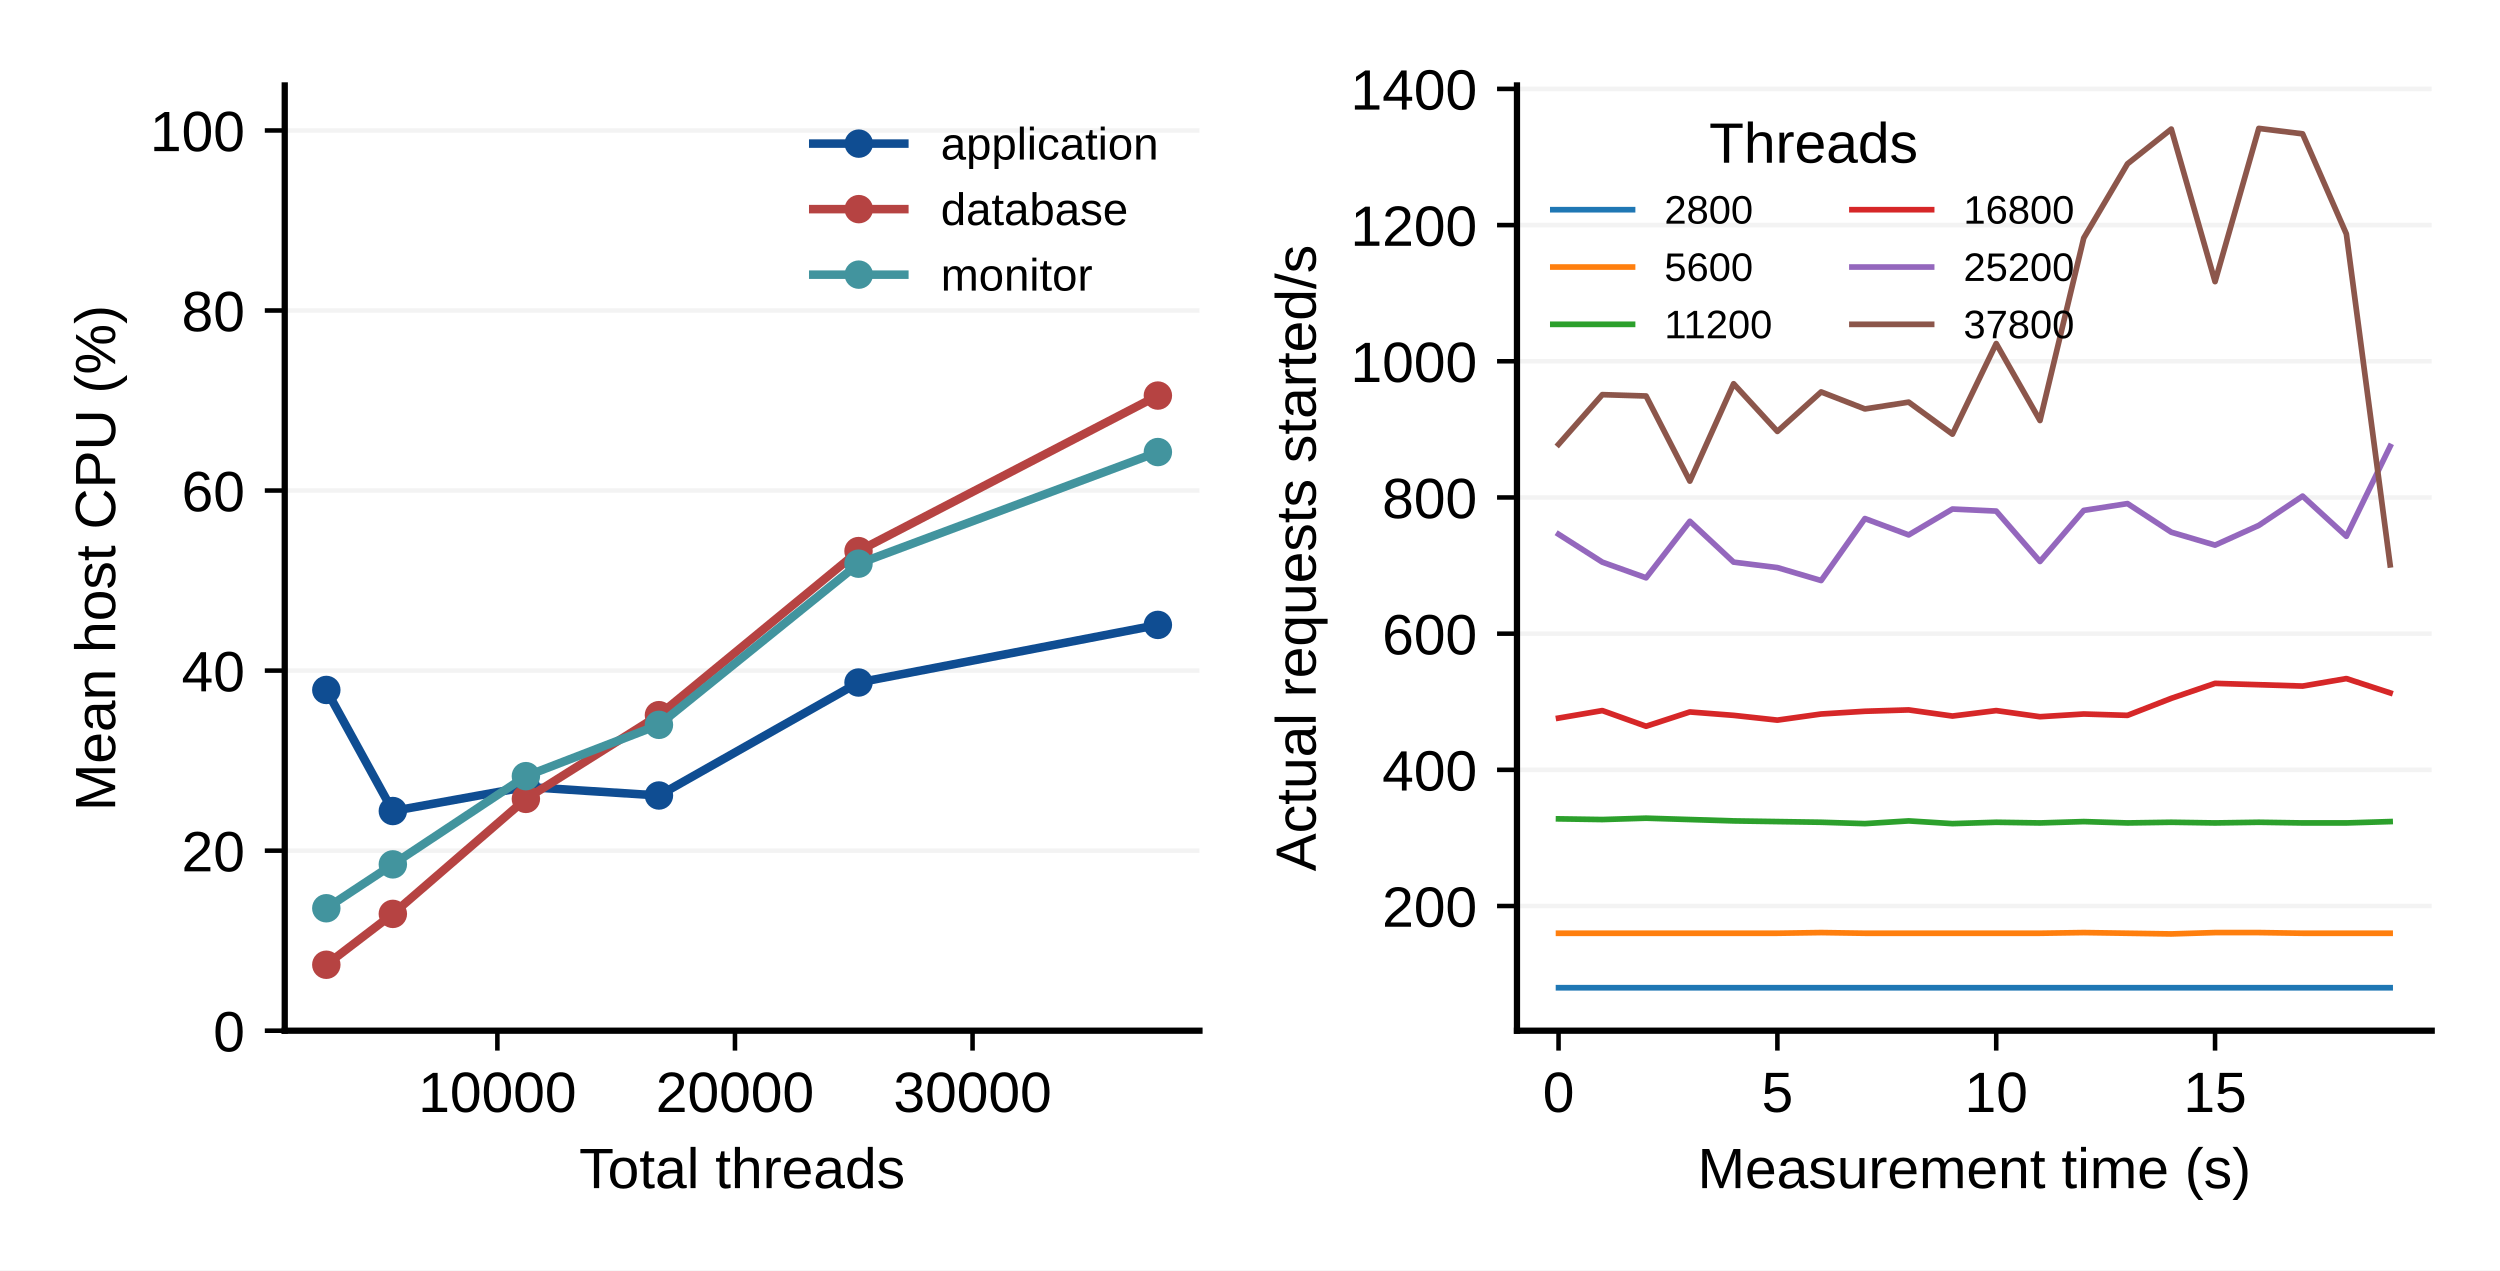
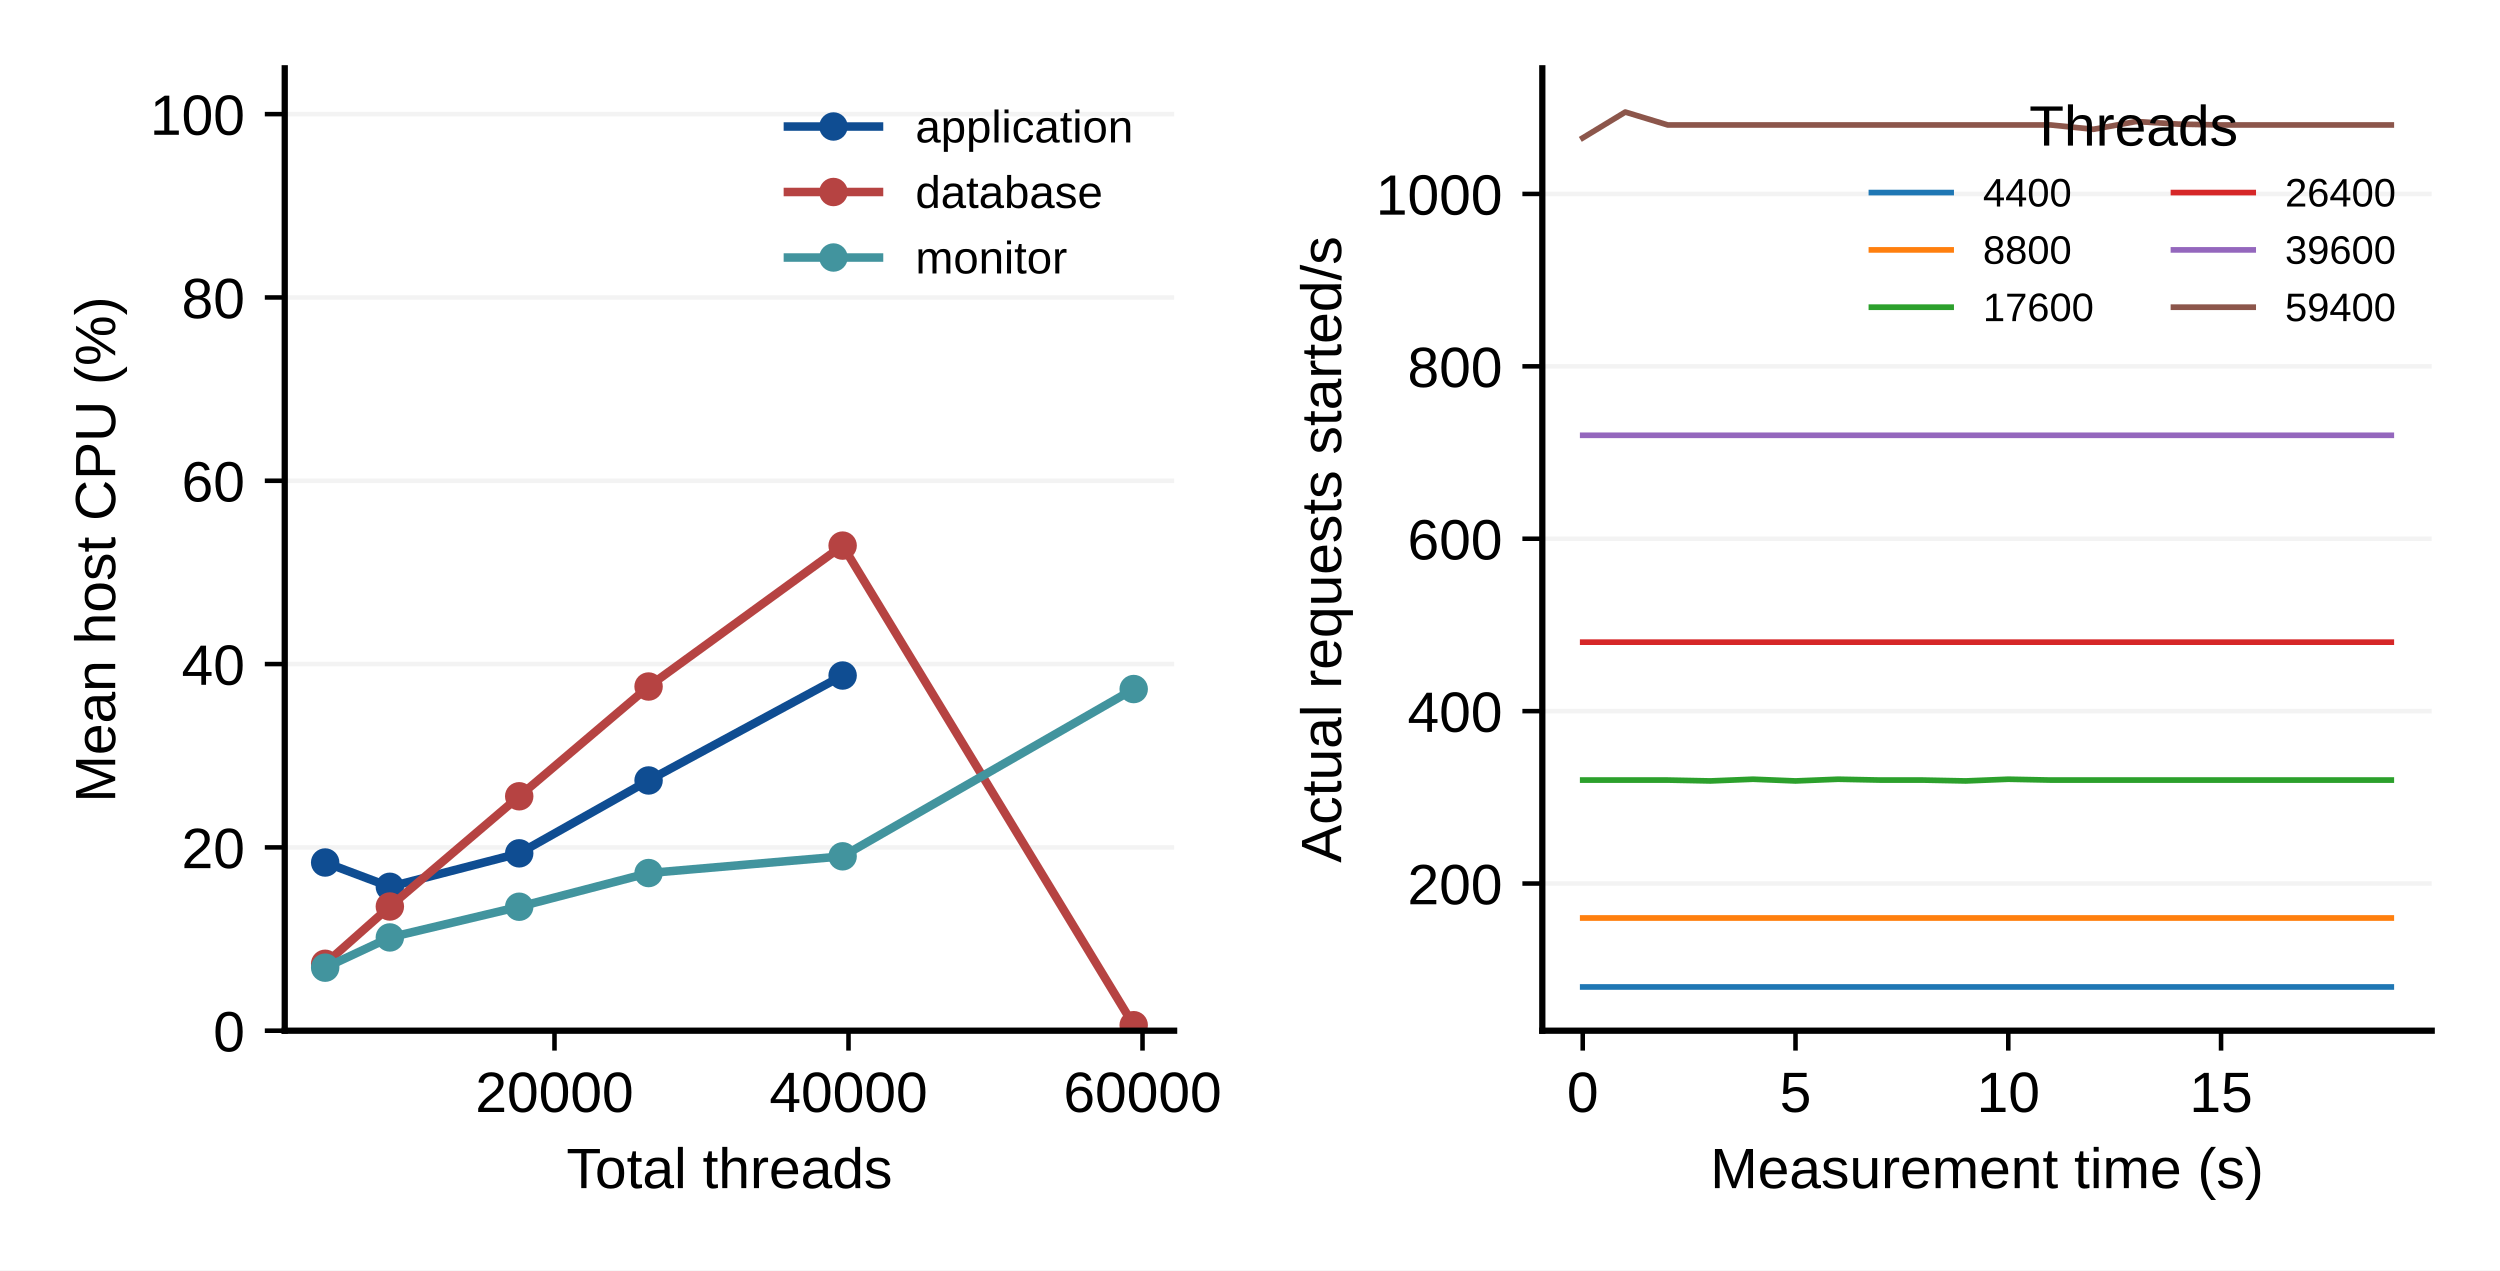
<svg xmlns="http://www.w3.org/2000/svg" xmlns:xlink="http://www.w3.org/1999/xlink" width="439.2pt" height="223.2pt" viewBox="0 0 439.2 223.2" version="1.1">
  <defs>
    <style type="text/css">*{stroke-linejoin: round; stroke-linecap: butt}</style>
  </defs>
  <g id="figure_1">
    <g id="patch_1">
      <path d="M 0 223.2  L 439.2 223.2  L 439.2 0  L 0 0  z " style="fill: #ffffff" />
    </g>
    <g id="axes_1">
      <g id="patch_2">
-         <path d="M 50.023 181.073  L 210.72 181.073  L 210.72 15.009  L 50.023 15.009  z " style="fill: #ffffff" />
+         <path d="M 50.023 181.073  L 206.269 181.073  L 206.269 12  L 50.023 12  z " style="fill: #ffffff" />
      </g>
      <g id="matplotlib.axis_1">
        <g id="xtick_1">
          <g id="line2d_1">
            <defs>
-               <path id="m65440c1c9b" d="M 0 0  L 0 3.5  " style="stroke: #000000; stroke-width: 0.8" />
+               <path id="m91e2a3024f" d="M 0 0  L 0 3.5  " style="stroke: #000000; stroke-width: 0.8" />
            </defs>
            <g>
-               <use xlink:href="#m65440c1c9b" x="87.379" y="181.073" style="stroke: #000000; stroke-width: 0.8" />
+               <use xlink:href="#m91e2a3024f" x="97.413" y="181.073" style="stroke: #000000; stroke-width: 0.8" />
            </g>
          </g>
          <g id="text_1">
-             <text style="font-size: 10px; font-family: 'Arial', 'Helvetica', 'DejaVu Sans'; text-anchor: middle" x="87.379" y="195.353" transform="rotate(-0 87.37945 195.353)">10000</text>
+             <text style="font-size: 10px; font-family: 'Arial', 'Helvetica', 'DejaVu Sans'; text-anchor: middle" x="97.413" y="195.353" transform="rotate(-0 97.413 195.353)">20000</text>
          </g>
        </g>
        <g id="xtick_2">
          <g id="line2d_2">
            <g>
-               <use xlink:href="#m65440c1c9b" x="129.119" y="181.073" style="stroke: #000000; stroke-width: 0.8" />
+               <use xlink:href="#m91e2a3024f" x="149.065" y="181.073" style="stroke: #000000; stroke-width: 0.8" />
            </g>
          </g>
          <g id="text_2">
-             <text style="font-size: 10px; font-family: 'Arial', 'Helvetica', 'DejaVu Sans'; text-anchor: middle" x="129.119" y="195.353" transform="rotate(-0 129.1191 195.353)">20000</text>
+             <text style="font-size: 10px; font-family: 'Arial', 'Helvetica', 'DejaVu Sans'; text-anchor: middle" x="149.065" y="195.353" transform="rotate(-0 149.0648 195.353)">40000</text>
          </g>
        </g>
        <g id="xtick_3">
          <g id="line2d_3">
            <g>
-               <use xlink:href="#m65440c1c9b" x="170.859" y="181.073" style="stroke: #000000; stroke-width: 0.8" />
+               <use xlink:href="#m91e2a3024f" x="200.717" y="181.073" style="stroke: #000000; stroke-width: 0.8" />
            </g>
          </g>
          <g id="text_3">
-             <text style="font-size: 10px; font-family: 'Arial', 'Helvetica', 'DejaVu Sans'; text-anchor: middle" x="170.859" y="195.353" transform="rotate(-0 170.8587 195.353)">30000</text>
+             <text style="font-size: 10px; font-family: 'Arial', 'Helvetica', 'DejaVu Sans'; text-anchor: middle" x="200.717" y="195.353" transform="rotate(-0 200.7166 195.353)">60000</text>
          </g>
        </g>
        <g id="text_4">
-           <text style="font-size: 10px; font-family: 'Arial', 'Helvetica', 'DejaVu Sans'; text-anchor: middle" x="130.371" y="208.738" transform="rotate(-0 130.3713 208.7378)">Total threads</text>
+           <text style="font-size: 10px; font-family: 'Arial', 'Helvetica', 'DejaVu Sans'; text-anchor: middle" x="128.146" y="208.738" transform="rotate(-0 128.1458 208.7378)">Total threads</text>
        </g>
      </g>
      <g id="matplotlib.axis_2">
        <g id="ytick_1">
          <g id="line2d_4">
-             <path d="M 50.023 181.073  L 210.72 181.073  " clip-path="url(#p4b8e24190c)" style="fill: none; stroke: #b0b0b0; stroke-opacity: 0.15; stroke-width: 0.8; stroke-linecap: square" />
+             <path d="M 50.023 181.073  L 206.269 181.073  " clip-path="url(#pa895c8bb7d)" style="fill: none; stroke: #b0b0b0; stroke-opacity: 0.15; stroke-width: 0.8; stroke-linecap: square" />
          </g>
          <g id="line2d_5">
            <defs>
-               <path id="m32067b593a" d="M 0 0  L -3.5 0  " style="stroke: #000000; stroke-width: 0.8" />
+               <path id="mb1d6c7cfd1" d="M 0 0  L -3.5 0  " style="stroke: #000000; stroke-width: 0.8" />
            </defs>
            <g>
-               <use xlink:href="#m32067b593a" x="50.023" y="181.073" style="stroke: #000000; stroke-width: 0.8" />
+               <use xlink:href="#mb1d6c7cfd1" x="50.023" y="181.073" style="stroke: #000000; stroke-width: 0.8" />
            </g>
          </g>
          <g id="text_5">
            <text style="font-size: 10px; font-family: 'Arial', 'Helvetica', 'DejaVu Sans'; text-anchor: end" x="43.023" y="184.713" transform="rotate(-0 43.0225 184.7129)">0</text>
          </g>
        </g>
        <g id="ytick_2">
          <g id="line2d_6">
-             <path d="M 50.023 149.441  L 210.72 149.441  " clip-path="url(#p4b8e24190c)" style="fill: none; stroke: #b0b0b0; stroke-opacity: 0.15; stroke-width: 0.8; stroke-linecap: square" />
+             <path d="M 50.023 148.868  L 206.269 148.868  " clip-path="url(#pa895c8bb7d)" style="fill: none; stroke: #b0b0b0; stroke-opacity: 0.15; stroke-width: 0.8; stroke-linecap: square" />
          </g>
          <g id="line2d_7">
            <g>
-               <use xlink:href="#m32067b593a" x="50.023" y="149.441" style="stroke: #000000; stroke-width: 0.8" />
+               <use xlink:href="#mb1d6c7cfd1" x="50.023" y="148.868" style="stroke: #000000; stroke-width: 0.8" />
            </g>
          </g>
          <g id="text_6">
-             <text style="font-size: 10px; font-family: 'Arial', 'Helvetica', 'DejaVu Sans'; text-anchor: end" x="43.023" y="153.082" transform="rotate(-0 43.0225 153.0816)">20</text>
+             <text style="font-size: 10px; font-family: 'Arial', 'Helvetica', 'DejaVu Sans'; text-anchor: end" x="43.023" y="152.509" transform="rotate(-0 43.0225 152.5085)">20</text>
          </g>
        </g>
        <g id="ytick_3">
          <g id="line2d_8">
-             <path d="M 50.023 117.81  L 210.72 117.81  " clip-path="url(#p4b8e24190c)" style="fill: none; stroke: #b0b0b0; stroke-opacity: 0.15; stroke-width: 0.8; stroke-linecap: square" />
+             <path d="M 50.023 116.664  L 206.269 116.664  " clip-path="url(#pa895c8bb7d)" style="fill: none; stroke: #b0b0b0; stroke-opacity: 0.15; stroke-width: 0.8; stroke-linecap: square" />
          </g>
          <g id="line2d_9">
            <g>
-               <use xlink:href="#m32067b593a" x="50.023" y="117.81" style="stroke: #000000; stroke-width: 0.8" />
+               <use xlink:href="#mb1d6c7cfd1" x="50.023" y="116.664" style="stroke: #000000; stroke-width: 0.8" />
            </g>
          </g>
          <g id="text_7">
-             <text style="font-size: 10px; font-family: 'Arial', 'Helvetica', 'DejaVu Sans'; text-anchor: end" x="43.023" y="121.45" transform="rotate(-0 43.0225 121.4504)">40</text>
+             <text style="font-size: 10px; font-family: 'Arial', 'Helvetica', 'DejaVu Sans'; text-anchor: end" x="43.023" y="120.304" transform="rotate(-0 43.0225 120.3042)">40</text>
          </g>
        </g>
        <g id="ytick_4">
          <g id="line2d_10">
-             <path d="M 50.023 86.179  L 210.72 86.179  " clip-path="url(#p4b8e24190c)" style="fill: none; stroke: #b0b0b0; stroke-opacity: 0.15; stroke-width: 0.8; stroke-linecap: square" />
+             <path d="M 50.023 84.46  L 206.269 84.46  " clip-path="url(#pa895c8bb7d)" style="fill: none; stroke: #b0b0b0; stroke-opacity: 0.15; stroke-width: 0.8; stroke-linecap: square" />
          </g>
          <g id="line2d_11">
            <g>
-               <use xlink:href="#m32067b593a" x="50.023" y="86.179" style="stroke: #000000; stroke-width: 0.8" />
+               <use xlink:href="#mb1d6c7cfd1" x="50.023" y="84.46" style="stroke: #000000; stroke-width: 0.8" />
            </g>
          </g>
          <g id="text_8">
-             <text style="font-size: 10px; font-family: 'Arial', 'Helvetica', 'DejaVu Sans'; text-anchor: end" x="43.023" y="89.819" transform="rotate(-0 43.0225 89.81916)">60</text>
+             <text style="font-size: 10px; font-family: 'Arial', 'Helvetica', 'DejaVu Sans'; text-anchor: end" x="43.023" y="88.1" transform="rotate(-0 43.0225 88.09988)">60</text>
          </g>
        </g>
        <g id="ytick_5">
          <g id="line2d_12">
-             <path d="M 50.023 54.548  L 210.72 54.548  " clip-path="url(#p4b8e24190c)" style="fill: none; stroke: #b0b0b0; stroke-opacity: 0.15; stroke-width: 0.8; stroke-linecap: square" />
+             <path d="M 50.023 52.255  L 206.269 52.255  " clip-path="url(#pa895c8bb7d)" style="fill: none; stroke: #b0b0b0; stroke-opacity: 0.15; stroke-width: 0.8; stroke-linecap: square" />
          </g>
          <g id="line2d_13">
            <g>
-               <use xlink:href="#m32067b593a" x="50.023" y="54.548" style="stroke: #000000; stroke-width: 0.8" />
+               <use xlink:href="#mb1d6c7cfd1" x="50.023" y="52.255" style="stroke: #000000; stroke-width: 0.8" />
            </g>
          </g>
          <g id="text_9">
-             <text style="font-size: 10px; font-family: 'Arial', 'Helvetica', 'DejaVu Sans'; text-anchor: end" x="43.023" y="58.188" transform="rotate(-0 43.0225 58.18792)">80</text>
+             <text style="font-size: 10px; font-family: 'Arial', 'Helvetica', 'DejaVu Sans'; text-anchor: end" x="43.023" y="55.896" transform="rotate(-0 43.0225 55.89555)">80</text>
          </g>
        </g>
        <g id="ytick_6">
          <g id="line2d_14">
-             <path d="M 50.023 22.917  L 210.72 22.917  " clip-path="url(#p4b8e24190c)" style="fill: none; stroke: #b0b0b0; stroke-opacity: 0.15; stroke-width: 0.8; stroke-linecap: square" />
+             <path d="M 50.023 20.051  L 206.269 20.051  " clip-path="url(#pa895c8bb7d)" style="fill: none; stroke: #b0b0b0; stroke-opacity: 0.15; stroke-width: 0.8; stroke-linecap: square" />
          </g>
          <g id="line2d_15">
            <g>
-               <use xlink:href="#m32067b593a" x="50.023" y="22.917" style="stroke: #000000; stroke-width: 0.8" />
+               <use xlink:href="#mb1d6c7cfd1" x="50.023" y="20.051" style="stroke: #000000; stroke-width: 0.8" />
            </g>
          </g>
          <g id="text_10">
-             <text style="font-size: 10px; font-family: 'Arial', 'Helvetica', 'DejaVu Sans'; text-anchor: end" x="43.023" y="26.557" transform="rotate(-0 43.0225 26.55669)">100</text>
+             <text style="font-size: 10px; font-family: 'Arial', 'Helvetica', 'DejaVu Sans'; text-anchor: end" x="43.023" y="23.691" transform="rotate(-0 43.0225 23.69122)">100</text>
          </g>
        </g>
        <g id="text_11">
-           <text style="font-size: 10px; font-family: 'Arial', 'Helvetica', 'DejaVu Sans'; text-anchor: middle" x="20.235" y="98.041" transform="rotate(-90 20.235 98.04074)">Mean host CPU (%)</text>
+           <text style="font-size: 10px; font-family: 'Arial', 'Helvetica', 'DejaVu Sans'; text-anchor: middle" x="20.235" y="96.536" transform="rotate(-90 20.235 96.53637)">Mean host CPU (%)</text>
        </g>
      </g>
      <g id="line2d_16">
-         <path d="M 57.327 121.211  L 69.014 142.483  L 92.388 138.252  L 115.762 139.754  L 150.824 119.906  L 203.416 109.784  " clip-path="url(#p4b8e24190c)" style="fill: none; stroke: #0f4d92; stroke-width: 1.5; stroke-linecap: square" />
+         <path d="M 57.125 151.525  L 68.488 155.792  L 91.215 149.915  L 113.942 137.114  L 148.032 118.677  " clip-path="url(#pa895c8bb7d)" style="fill: none; stroke: #0f4d92; stroke-width: 1.5; stroke-linecap: square" />
        <defs>
-           <path id="meff1fb46a1" d="M 0 2  C 0.53 2 1.039 1.789 1.414 1.414  C 1.789 1.039 2 0.53 2 0  C 2 -0.53 1.789 -1.039 1.414 -1.414  C 1.039 -1.789 0.53 -2 0 -2  C -0.53 -2 -1.039 -1.789 -1.414 -1.414  C -1.789 -1.039 -2 -0.53 -2 0  C -2 0.53 -1.789 1.039 -1.414 1.414  C -1.039 1.789 -0.53 2 0 2  z " style="stroke: #0f4d92" />
+           <path id="m318eec1c34" d="M 0 2  C 0.53 2 1.039 1.789 1.414 1.414  C 1.789 1.039 2 0.53 2 0  C 2 -0.53 1.789 -1.039 1.414 -1.414  C 1.039 -1.789 0.53 -2 0 -2  C -0.53 -2 -1.039 -1.789 -1.414 -1.414  C -1.789 -1.039 -2 -0.53 -2 0  C -2 0.53 -1.789 1.039 -1.414 1.414  C -1.039 1.789 -0.53 2 0 2  z " style="stroke: #0f4d92" />
        </defs>
-         <g clip-path="url(#p4b8e24190c)">
-           <use xlink:href="#meff1fb46a1" x="57.327" y="121.211" style="fill: #0f4d92; stroke: #0f4d92" />
-           <use xlink:href="#meff1fb46a1" x="69.014" y="142.483" style="fill: #0f4d92; stroke: #0f4d92" />
-           <use xlink:href="#meff1fb46a1" x="92.388" y="138.252" style="fill: #0f4d92; stroke: #0f4d92" />
-           <use xlink:href="#meff1fb46a1" x="115.762" y="139.754" style="fill: #0f4d92; stroke: #0f4d92" />
-           <use xlink:href="#meff1fb46a1" x="150.824" y="119.906" style="fill: #0f4d92; stroke: #0f4d92" />
-           <use xlink:href="#meff1fb46a1" x="203.416" y="109.784" style="fill: #0f4d92; stroke: #0f4d92" />
+         <g clip-path="url(#pa895c8bb7d)">
+           <use xlink:href="#m318eec1c34" x="57.125" y="151.525" style="fill: #0f4d92; stroke: #0f4d92" />
+           <use xlink:href="#m318eec1c34" x="68.488" y="155.792" style="fill: #0f4d92; stroke: #0f4d92" />
+           <use xlink:href="#m318eec1c34" x="91.215" y="149.915" style="fill: #0f4d92; stroke: #0f4d92" />
+           <use xlink:href="#m318eec1c34" x="113.942" y="137.114" style="fill: #0f4d92; stroke: #0f4d92" />
+           <use xlink:href="#m318eec1c34" x="148.032" y="118.677" style="fill: #0f4d92; stroke: #0f4d92" />
        </g>
      </g>
      <g id="line2d_17">
-         <path d="M 57.327 169.488  L 69.014 160.552  L 92.388 140.348  L 115.762 125.639  L 150.824 96.815  L 203.416 69.494  " clip-path="url(#p4b8e24190c)" style="fill: none; stroke: #b64342; stroke-width: 1.5; stroke-linecap: square" />
+         <path d="M 57.125 169.318  L 68.488 159.254  L 91.215 139.891  L 113.942 120.609  L 148.032 95.852  L 199.167 180.107  " clip-path="url(#pa895c8bb7d)" style="fill: none; stroke: #b64342; stroke-width: 1.5; stroke-linecap: square" />
        <defs>
-           <path id="m945341e13e" d="M 0 2  C 0.53 2 1.039 1.789 1.414 1.414  C 1.789 1.039 2 0.53 2 0  C 2 -0.53 1.789 -1.039 1.414 -1.414  C 1.039 -1.789 0.53 -2 0 -2  C -0.53 -2 -1.039 -1.789 -1.414 -1.414  C -1.789 -1.039 -2 -0.53 -2 0  C -2 0.53 -1.789 1.039 -1.414 1.414  C -1.039 1.789 -0.53 2 0 2  z " style="stroke: #b64342" />
+           <path id="m2c8a5eab7d" d="M 0 2  C 0.53 2 1.039 1.789 1.414 1.414  C 1.789 1.039 2 0.53 2 0  C 2 -0.53 1.789 -1.039 1.414 -1.414  C 1.039 -1.789 0.53 -2 0 -2  C -0.53 -2 -1.039 -1.789 -1.414 -1.414  C -1.789 -1.039 -2 -0.53 -2 0  C -2 0.53 -1.789 1.039 -1.414 1.414  C -1.039 1.789 -0.53 2 0 2  z " style="stroke: #b64342" />
        </defs>
-         <g clip-path="url(#p4b8e24190c)">
-           <use xlink:href="#m945341e13e" x="57.327" y="169.488" style="fill: #b64342; stroke: #b64342" />
-           <use xlink:href="#m945341e13e" x="69.014" y="160.552" style="fill: #b64342; stroke: #b64342" />
-           <use xlink:href="#m945341e13e" x="92.388" y="140.348" style="fill: #b64342; stroke: #b64342" />
-           <use xlink:href="#m945341e13e" x="115.762" y="125.639" style="fill: #b64342; stroke: #b64342" />
-           <use xlink:href="#m945341e13e" x="150.824" y="96.815" style="fill: #b64342; stroke: #b64342" />
-           <use xlink:href="#m945341e13e" x="203.416" y="69.494" style="fill: #b64342; stroke: #b64342" />
+         <g clip-path="url(#pa895c8bb7d)">
+           <use xlink:href="#m2c8a5eab7d" x="57.125" y="169.318" style="fill: #b64342; stroke: #b64342" />
+           <use xlink:href="#m2c8a5eab7d" x="68.488" y="159.254" style="fill: #b64342; stroke: #b64342" />
+           <use xlink:href="#m2c8a5eab7d" x="91.215" y="139.891" style="fill: #b64342; stroke: #b64342" />
+           <use xlink:href="#m2c8a5eab7d" x="113.942" y="120.609" style="fill: #b64342; stroke: #b64342" />
+           <use xlink:href="#m2c8a5eab7d" x="148.032" y="95.852" style="fill: #b64342; stroke: #b64342" />
+           <use xlink:href="#m2c8a5eab7d" x="199.167" y="180.107" style="fill: #b64342; stroke: #b64342" />
        </g>
      </g>
      <g id="line2d_18">
-         <path d="M 57.327 159.563  L 69.014 151.853  L 92.388 136.354  L 115.762 127.339  L 150.824 99.029  L 203.416 79.418  " clip-path="url(#p4b8e24190c)" style="fill: none; stroke: #42949e; stroke-width: 1.5; stroke-linecap: square" />
+         <path d="M 57.125 170.002  L 68.488 164.689  L 91.215 159.295  L 113.942 153.377  L 148.032 150.438  L 199.167 121.052  " clip-path="url(#pa895c8bb7d)" style="fill: none; stroke: #42949e; stroke-width: 1.5; stroke-linecap: square" />
        <defs>
-           <path id="m60ac6c3a8c" d="M 0 2  C 0.53 2 1.039 1.789 1.414 1.414  C 1.789 1.039 2 0.53 2 0  C 2 -0.53 1.789 -1.039 1.414 -1.414  C 1.039 -1.789 0.53 -2 0 -2  C -0.53 -2 -1.039 -1.789 -1.414 -1.414  C -1.789 -1.039 -2 -0.53 -2 0  C -2 0.53 -1.789 1.039 -1.414 1.414  C -1.039 1.789 -0.53 2 0 2  z " style="stroke: #42949e" />
+           <path id="m064a25dab2" d="M 0 2  C 0.53 2 1.039 1.789 1.414 1.414  C 1.789 1.039 2 0.53 2 0  C 2 -0.53 1.789 -1.039 1.414 -1.414  C 1.039 -1.789 0.53 -2 0 -2  C -0.53 -2 -1.039 -1.789 -1.414 -1.414  C -1.789 -1.039 -2 -0.53 -2 0  C -2 0.53 -1.789 1.039 -1.414 1.414  C -1.039 1.789 -0.53 2 0 2  z " style="stroke: #42949e" />
        </defs>
-         <g clip-path="url(#p4b8e24190c)">
-           <use xlink:href="#m60ac6c3a8c" x="57.327" y="159.563" style="fill: #42949e; stroke: #42949e" />
-           <use xlink:href="#m60ac6c3a8c" x="69.014" y="151.853" style="fill: #42949e; stroke: #42949e" />
-           <use xlink:href="#m60ac6c3a8c" x="92.388" y="136.354" style="fill: #42949e; stroke: #42949e" />
-           <use xlink:href="#m60ac6c3a8c" x="115.762" y="127.339" style="fill: #42949e; stroke: #42949e" />
-           <use xlink:href="#m60ac6c3a8c" x="150.824" y="99.029" style="fill: #42949e; stroke: #42949e" />
-           <use xlink:href="#m60ac6c3a8c" x="203.416" y="79.418" style="fill: #42949e; stroke: #42949e" />
+         <g clip-path="url(#pa895c8bb7d)">
+           <use xlink:href="#m064a25dab2" x="57.125" y="170.002" style="fill: #42949e; stroke: #42949e" />
+           <use xlink:href="#m064a25dab2" x="68.488" y="164.689" style="fill: #42949e; stroke: #42949e" />
+           <use xlink:href="#m064a25dab2" x="91.215" y="159.295" style="fill: #42949e; stroke: #42949e" />
+           <use xlink:href="#m064a25dab2" x="113.942" y="153.377" style="fill: #42949e; stroke: #42949e" />
+           <use xlink:href="#m064a25dab2" x="148.032" y="150.438" style="fill: #42949e; stroke: #42949e" />
+           <use xlink:href="#m064a25dab2" x="199.167" y="121.052" style="fill: #42949e; stroke: #42949e" />
        </g>
      </g>
      <g id="patch_3">
-         <path d="M 50.023 181.073  L 50.023 15.009  " style="fill: none; stroke: #000000; stroke-width: 1.1; stroke-linejoin: miter; stroke-linecap: square" />
+         <path d="M 50.023 181.073  L 50.023 12  " style="fill: none; stroke: #000000; stroke-width: 1.1; stroke-linejoin: miter; stroke-linecap: square" />
      </g>
      <g id="patch_4">
-         <path d="M 50.023 181.073  L 210.72 181.073  " style="fill: none; stroke: #000000; stroke-width: 1.1; stroke-linejoin: miter; stroke-linecap: square" />
+         <path d="M 50.023 181.073  L 206.269 181.073  " style="fill: none; stroke: #000000; stroke-width: 1.1; stroke-linejoin: miter; stroke-linecap: square" />
      </g>
      <g id="legend_1">
        <g id="line2d_19">
-           <path d="M 142.873 25.233  L 150.873 25.233  L 158.873 25.233  " style="fill: none; stroke: #0f4d92; stroke-width: 1.5; stroke-linecap: square" />
+           <path d="M 138.422 22.224  L 146.422 22.224  L 154.422 22.224  " style="fill: none; stroke: #0f4d92; stroke-width: 1.5; stroke-linecap: square" />
          <g>
-             <use xlink:href="#meff1fb46a1" x="150.873" y="25.233" style="fill: #0f4d92; stroke: #0f4d92" />
+             <use xlink:href="#m318eec1c34" x="146.422" y="22.224" style="fill: #0f4d92; stroke: #0f4d92" />
          </g>
        </g>
        <g id="text_12">
-           <text style="font-size: 8px; font-family: 'Arial', 'Helvetica', 'DejaVu Sans'; text-anchor: start" x="165.273" y="28.033" transform="rotate(-0 165.2725 28.03296)">application</text>
+           <text style="font-size: 8px; font-family: 'Arial', 'Helvetica', 'DejaVu Sans'; text-anchor: start" x="160.822" y="25.024" transform="rotate(-0 160.8216 25.02422)">application</text>
        </g>
        <g id="line2d_20">
-           <path d="M 142.873 36.741  L 150.873 36.741  L 158.873 36.741  " style="fill: none; stroke: #b64342; stroke-width: 1.5; stroke-linecap: square" />
+           <path d="M 138.422 33.732  L 146.422 33.732  L 154.422 33.732  " style="fill: none; stroke: #b64342; stroke-width: 1.5; stroke-linecap: square" />
          <g>
-             <use xlink:href="#m945341e13e" x="150.873" y="36.741" style="fill: #b64342; stroke: #b64342" />
+             <use xlink:href="#m2c8a5eab7d" x="146.422" y="33.732" style="fill: #b64342; stroke: #b64342" />
          </g>
        </g>
        <g id="text_13">
-           <text style="font-size: 8px; font-family: 'Arial', 'Helvetica', 'DejaVu Sans'; text-anchor: start" x="165.273" y="39.541" transform="rotate(-0 165.2725 39.54077)">database</text>
+           <text style="font-size: 8px; font-family: 'Arial', 'Helvetica', 'DejaVu Sans'; text-anchor: start" x="160.822" y="36.532" transform="rotate(-0 160.8216 36.53203)">database</text>
        </g>
        <g id="line2d_21">
-           <path d="M 142.873 48.249  L 150.873 48.249  L 158.873 48.249  " style="fill: none; stroke: #42949e; stroke-width: 1.5; stroke-linecap: square" />
+           <path d="M 138.422 45.24  L 146.422 45.24  L 154.422 45.24  " style="fill: none; stroke: #42949e; stroke-width: 1.5; stroke-linecap: square" />
          <g>
-             <use xlink:href="#m60ac6c3a8c" x="150.873" y="48.249" style="fill: #42949e; stroke: #42949e" />
+             <use xlink:href="#m064a25dab2" x="146.422" y="45.24" style="fill: #42949e; stroke: #42949e" />
          </g>
        </g>
        <g id="text_14">
-           <text style="font-size: 8px; font-family: 'Arial', 'Helvetica', 'DejaVu Sans'; text-anchor: start" x="165.273" y="51.049" transform="rotate(-0 165.2725 51.04858)">monitor</text>
+           <text style="font-size: 8px; font-family: 'Arial', 'Helvetica', 'DejaVu Sans'; text-anchor: start" x="160.822" y="48.04" transform="rotate(-0 160.8216 48.03984)">monitor</text>
        </g>
      </g>
    </g>
    <g id="axes_2">
      <g id="patch_5">
-         <path d="M 266.502 181.073  L 427.2 181.073  L 427.2 15.009  L 266.502 15.009  z " style="fill: #ffffff" />
+         <path d="M 270.953 181.073  L 427.2 181.073  L 427.2 12  L 270.953 12  z " style="fill: #ffffff" />
      </g>
      <g id="matplotlib.axis_3">
        <g id="xtick_4">
          <g id="line2d_22">
            <g>
-               <use xlink:href="#m65440c1c9b" x="273.807" y="181.073" style="stroke: #000000; stroke-width: 0.8" />
+               <use xlink:href="#m91e2a3024f" x="278.055" y="181.073" style="stroke: #000000; stroke-width: 0.8" />
            </g>
          </g>
          <g id="text_15">
-             <text style="font-size: 10px; font-family: 'Arial', 'Helvetica', 'DejaVu Sans'; text-anchor: middle" x="273.807" y="195.353" transform="rotate(-0 273.8069 195.353)">0</text>
+             <text style="font-size: 10px; font-family: 'Arial', 'Helvetica', 'DejaVu Sans'; text-anchor: middle" x="278.055" y="195.353" transform="rotate(-0 278.0555 195.353)">0</text>
          </g>
        </g>
        <g id="xtick_5">
          <g id="line2d_23">
            <g>
-               <use xlink:href="#m65440c1c9b" x="312.251" y="181.073" style="stroke: #000000; stroke-width: 0.8" />
+               <use xlink:href="#m91e2a3024f" x="315.435" y="181.073" style="stroke: #000000; stroke-width: 0.8" />
            </g>
          </g>
          <g id="text_16">
-             <text style="font-size: 10px; font-family: 'Arial', 'Helvetica', 'DejaVu Sans'; text-anchor: middle" x="312.251" y="195.353" transform="rotate(-0 312.2513 195.353)">5</text>
+             <text style="font-size: 10px; font-family: 'Arial', 'Helvetica', 'DejaVu Sans'; text-anchor: middle" x="315.435" y="195.353" transform="rotate(-0 315.4351 195.353)">5</text>
          </g>
        </g>
        <g id="xtick_6">
          <g id="line2d_24">
            <g>
-               <use xlink:href="#m65440c1c9b" x="350.696" y="181.073" style="stroke: #000000; stroke-width: 0.8" />
+               <use xlink:href="#m91e2a3024f" x="352.815" y="181.073" style="stroke: #000000; stroke-width: 0.8" />
            </g>
          </g>
          <g id="text_17">
-             <text style="font-size: 10px; font-family: 'Arial', 'Helvetica', 'DejaVu Sans'; text-anchor: middle" x="350.696" y="195.353" transform="rotate(-0 350.6957 195.353)">10</text>
+             <text style="font-size: 10px; font-family: 'Arial', 'Helvetica', 'DejaVu Sans'; text-anchor: middle" x="352.815" y="195.353" transform="rotate(-0 352.8146 195.353)">10</text>
          </g>
        </g>
        <g id="xtick_7">
          <g id="line2d_25">
            <g>
-               <use xlink:href="#m65440c1c9b" x="389.14" y="181.073" style="stroke: #000000; stroke-width: 0.8" />
+               <use xlink:href="#m91e2a3024f" x="390.194" y="181.073" style="stroke: #000000; stroke-width: 0.8" />
            </g>
          </g>
          <g id="text_18">
-             <text style="font-size: 10px; font-family: 'Arial', 'Helvetica', 'DejaVu Sans'; text-anchor: middle" x="389.14" y="195.353" transform="rotate(-0 389.1401 195.353)">15</text>
+             <text style="font-size: 10px; font-family: 'Arial', 'Helvetica', 'DejaVu Sans'; text-anchor: middle" x="390.194" y="195.353" transform="rotate(-0 390.1942 195.353)">15</text>
          </g>
        </g>
        <g id="text_19">
-           <text style="font-size: 10px; font-family: 'Arial', 'Helvetica', 'DejaVu Sans'; text-anchor: middle" x="346.851" y="208.738" transform="rotate(-0 346.8512 208.7378)">Measurement time (s)</text>
+           <text style="font-size: 10px; font-family: 'Arial', 'Helvetica', 'DejaVu Sans'; text-anchor: middle" x="349.077" y="208.738" transform="rotate(-0 349.0767 208.7378)">Measurement time (s)</text>
        </g>
      </g>
      <g id="matplotlib.axis_4">
        <g id="ytick_7">
          <g id="line2d_26">
-             <path d="M 266.502 159.169  L 427.2 159.169  " clip-path="url(#p69d7bfba94)" style="fill: none; stroke: #b0b0b0; stroke-opacity: 0.15; stroke-width: 0.8; stroke-linecap: square" />
+             <path d="M 270.953 155.216  L 427.2 155.216  " clip-path="url(#p0790326162)" style="fill: none; stroke: #b0b0b0; stroke-opacity: 0.15; stroke-width: 0.8; stroke-linecap: square" />
          </g>
          <g id="line2d_27">
            <g>
-               <use xlink:href="#m32067b593a" x="266.502" y="159.169" style="stroke: #000000; stroke-width: 0.8" />
+               <use xlink:href="#mb1d6c7cfd1" x="270.953" y="155.216" style="stroke: #000000; stroke-width: 0.8" />
            </g>
          </g>
          <g id="text_20">
-             <text style="font-size: 10px; font-family: 'Arial', 'Helvetica', 'DejaVu Sans'; text-anchor: end" x="259.502" y="162.809" transform="rotate(-0 259.5025 162.8095)">200</text>
+             <text style="font-size: 10px; font-family: 'Arial', 'Helvetica', 'DejaVu Sans'; text-anchor: end" x="263.953" y="158.856" transform="rotate(-0 263.9534 158.856)">200</text>
          </g>
        </g>
        <g id="ytick_8">
          <g id="line2d_28">
-             <path d="M 266.502 135.244  L 427.2 135.244  " clip-path="url(#p69d7bfba94)" style="fill: none; stroke: #b0b0b0; stroke-opacity: 0.15; stroke-width: 0.8; stroke-linecap: square" />
+             <path d="M 270.953 124.93  L 427.2 124.93  " clip-path="url(#p0790326162)" style="fill: none; stroke: #b0b0b0; stroke-opacity: 0.15; stroke-width: 0.8; stroke-linecap: square" />
          </g>
          <g id="line2d_29">
            <g>
-               <use xlink:href="#m32067b593a" x="266.502" y="135.244" style="stroke: #000000; stroke-width: 0.8" />
+               <use xlink:href="#mb1d6c7cfd1" x="270.953" y="124.93" style="stroke: #000000; stroke-width: 0.8" />
            </g>
          </g>
          <g id="text_21">
-             <text style="font-size: 10px; font-family: 'Arial', 'Helvetica', 'DejaVu Sans'; text-anchor: end" x="259.502" y="138.884" transform="rotate(-0 259.5025 138.8844)">400</text>
+             <text style="font-size: 10px; font-family: 'Arial', 'Helvetica', 'DejaVu Sans'; text-anchor: end" x="263.953" y="128.57" transform="rotate(-0 263.9534 128.5698)">400</text>
          </g>
        </g>
        <g id="ytick_9">
          <g id="line2d_30">
-             <path d="M 266.502 111.319  L 427.2 111.319  " clip-path="url(#p69d7bfba94)" style="fill: none; stroke: #b0b0b0; stroke-opacity: 0.15; stroke-width: 0.8; stroke-linecap: square" />
+             <path d="M 270.953 94.643  L 427.2 94.643  " clip-path="url(#p0790326162)" style="fill: none; stroke: #b0b0b0; stroke-opacity: 0.15; stroke-width: 0.8; stroke-linecap: square" />
          </g>
          <g id="line2d_31">
            <g>
-               <use xlink:href="#m32067b593a" x="266.502" y="111.319" style="stroke: #000000; stroke-width: 0.8" />
+               <use xlink:href="#mb1d6c7cfd1" x="270.953" y="94.643" style="stroke: #000000; stroke-width: 0.8" />
            </g>
          </g>
          <g id="text_22">
-             <text style="font-size: 10px; font-family: 'Arial', 'Helvetica', 'DejaVu Sans'; text-anchor: end" x="259.502" y="114.959" transform="rotate(-0 259.5025 114.9593)">600</text>
+             <text style="font-size: 10px; font-family: 'Arial', 'Helvetica', 'DejaVu Sans'; text-anchor: end" x="263.953" y="98.284" transform="rotate(-0 263.9534 98.28362)">600</text>
          </g>
        </g>
        <g id="ytick_10">
          <g id="line2d_32">
-             <path d="M 266.502 87.394  L 427.2 87.394  " clip-path="url(#p69d7bfba94)" style="fill: none; stroke: #b0b0b0; stroke-opacity: 0.15; stroke-width: 0.8; stroke-linecap: square" />
+             <path d="M 270.953 64.357  L 427.2 64.357  " clip-path="url(#p0790326162)" style="fill: none; stroke: #b0b0b0; stroke-opacity: 0.15; stroke-width: 0.8; stroke-linecap: square" />
          </g>
          <g id="line2d_33">
            <g>
-               <use xlink:href="#m32067b593a" x="266.502" y="87.394" style="stroke: #000000; stroke-width: 0.8" />
+               <use xlink:href="#mb1d6c7cfd1" x="270.953" y="64.357" style="stroke: #000000; stroke-width: 0.8" />
            </g>
          </g>
          <g id="text_23">
-             <text style="font-size: 10px; font-family: 'Arial', 'Helvetica', 'DejaVu Sans'; text-anchor: end" x="259.502" y="91.034" transform="rotate(-0 259.5025 91.03421)">800</text>
+             <text style="font-size: 10px; font-family: 'Arial', 'Helvetica', 'DejaVu Sans'; text-anchor: end" x="263.953" y="67.997" transform="rotate(-0 263.9534 67.99741)">800</text>
          </g>
        </g>
        <g id="ytick_11">
          <g id="line2d_34">
-             <path d="M 266.502 63.469  L 427.2 63.469  " clip-path="url(#p69d7bfba94)" style="fill: none; stroke: #b0b0b0; stroke-opacity: 0.15; stroke-width: 0.8; stroke-linecap: square" />
+             <path d="M 270.953 34.071  L 427.2 34.071  " clip-path="url(#p0790326162)" style="fill: none; stroke: #b0b0b0; stroke-opacity: 0.15; stroke-width: 0.8; stroke-linecap: square" />
          </g>
          <g id="line2d_35">
            <g>
-               <use xlink:href="#m32067b593a" x="266.502" y="63.469" style="stroke: #000000; stroke-width: 0.8" />
+               <use xlink:href="#mb1d6c7cfd1" x="270.953" y="34.071" style="stroke: #000000; stroke-width: 0.8" />
            </g>
          </g>
          <g id="text_24">
-             <text style="font-size: 10px; font-family: 'Arial', 'Helvetica', 'DejaVu Sans'; text-anchor: end" x="259.502" y="67.109" transform="rotate(-0 259.5025 67.10913)">1000</text>
-           </g>
-         </g>
-         <g id="ytick_12">
-           <g id="line2d_36">
-             <path d="M 266.502 39.544  L 427.2 39.544  " clip-path="url(#p69d7bfba94)" style="fill: none; stroke: #b0b0b0; stroke-opacity: 0.15; stroke-width: 0.8; stroke-linecap: square" />
-           </g>
-           <g id="line2d_37">
-             <g>
-               <use xlink:href="#m32067b593a" x="266.502" y="39.544" style="stroke: #000000; stroke-width: 0.8" />
-             </g>
-           </g>
-           <g id="text_25">
-             <text style="font-size: 10px; font-family: 'Arial', 'Helvetica', 'DejaVu Sans'; text-anchor: end" x="259.502" y="43.184" transform="rotate(-0 259.5025 43.18405)">1200</text>
-           </g>
-         </g>
-         <g id="ytick_13">
-           <g id="line2d_38">
-             <path d="M 266.502 15.619  L 427.2 15.619  " clip-path="url(#p69d7bfba94)" style="fill: none; stroke: #b0b0b0; stroke-opacity: 0.15; stroke-width: 0.8; stroke-linecap: square" />
-           </g>
-           <g id="line2d_39">
-             <g>
-               <use xlink:href="#m32067b593a" x="266.502" y="15.619" style="stroke: #000000; stroke-width: 0.8" />
-             </g>
-           </g>
-           <g id="text_26">
-             <text style="font-size: 10px; font-family: 'Arial', 'Helvetica', 'DejaVu Sans'; text-anchor: end" x="259.502" y="19.259" transform="rotate(-0 259.5025 19.25896)">1400</text>
-           </g>
+             <text style="font-size: 10px; font-family: 'Arial', 'Helvetica', 'DejaVu Sans'; text-anchor: end" x="263.953" y="37.711" transform="rotate(-0 263.9534 37.71121)">1000</text>
+           </g>
+         </g>
+         <g id="text_25">
+           <text style="font-size: 10px; font-family: 'Arial', 'Helvetica', 'DejaVu Sans'; text-anchor: middle" x="235.605" y="96.536" transform="rotate(-90 235.6051 96.53637)">Actual requests started/s</text>
+         </g>
+       </g>
+       <g id="line2d_36">
+         <path d="M 278.055 173.388  L 285.531 173.388  L 293.007 173.388  L 300.483 173.388  L 307.959 173.388  L 315.435 173.388  L 322.911 173.388  L 330.387 173.388  L 337.863 173.388  L 345.339 173.388  L 352.815 173.388  L 360.291 173.388  L 367.766 173.388  L 375.242 173.388  L 382.718 173.388  L 390.194 173.388  L 397.67 173.388  L 405.146 173.388  L 412.622 173.388  L 420.098 173.388  " clip-path="url(#p0790326162)" style="fill: none; stroke: #1f77b4; stroke-linecap: square" />
+       </g>
+       <g id="line2d_37">
+         <path d="M 278.055 161.273  L 285.531 161.273  L 293.007 161.273  L 300.483 161.273  L 307.959 161.273  L 315.435 161.273  L 322.911 161.273  L 330.387 161.273  L 337.863 161.273  L 345.339 161.273  L 352.815 161.273  L 360.291 161.273  L 367.766 161.273  L 375.242 161.273  L 382.718 161.273  L 390.194 161.273  L 397.67 161.273  L 405.146 161.273  L 412.622 161.273  L 420.098 161.273  " clip-path="url(#p0790326162)" style="fill: none; stroke: #ff7f0e; stroke-linecap: square" />
+       </g>
+       <g id="line2d_38">
+         <path d="M 278.055 137.044  L 285.531 137.044  L 293.007 137.044  L 300.483 137.196  L 307.959 136.893  L 315.435 137.196  L 322.911 136.893  L 330.387 137.044  L 337.863 137.044  L 345.339 137.196  L 352.815 136.893  L 360.291 137.044  L 367.766 137.044  L 375.242 137.044  L 382.718 137.044  L 390.194 137.044  L 397.67 137.044  L 405.146 137.044  L 412.622 137.044  L 420.098 137.044  " clip-path="url(#p0790326162)" style="fill: none; stroke: #2ca02c; stroke-linecap: square" />
+       </g>
+       <g id="line2d_39">
+         <path d="M 278.055 112.815  L 285.531 112.815  L 293.007 112.815  L 300.483 112.815  L 307.959 112.815  L 315.435 112.815  L 322.911 112.815  L 330.387 112.815  L 337.863 112.815  L 345.339 112.815  L 352.815 112.815  L 360.291 112.815  L 367.766 112.815  L 375.242 112.815  L 382.718 112.815  L 390.194 112.815  L 397.67 112.815  L 405.146 112.815  L 412.622 112.815  L 420.098 112.815  " clip-path="url(#p0790326162)" style="fill: none; stroke: #d62728; stroke-linecap: square" />
+       </g>
+       <g id="line2d_40">
+         <path d="M 278.055 76.472  L 285.531 76.472  L 293.007 76.472  L 300.483 76.472  L 307.959 76.472  L 315.435 76.472  L 322.911 76.472  L 330.387 76.472  L 337.863 76.472  L 345.339 76.472  L 352.815 76.472  L 360.291 76.472  L 367.766 76.472  L 375.242 76.472  L 382.718 76.472  L 390.194 76.472  L 397.67 76.472  L 405.146 76.472  L 412.622 76.472  L 420.098 76.472  " clip-path="url(#p0790326162)" style="fill: none; stroke: #9467bd; stroke-linecap: square" />
+       </g>
+       <g id="line2d_41">
+         <path d="M 278.055 24.228  L 285.531 19.685  L 293.007 21.957  L 300.483 21.957  L 307.959 21.957  L 315.435 21.957  L 322.911 21.957  L 330.387 21.957  L 337.863 21.957  L 345.339 21.957  L 352.815 21.957  L 360.291 21.957  L 367.766 22.714  L 375.242 21.351  L 382.718 21.805  L 390.194 21.957  L 397.67 21.957  L 405.146 21.957  L 412.622 21.957  L 420.098 21.957  " clip-path="url(#p0790326162)" style="fill: none; stroke: #8c564b; stroke-linecap: square" />
+       </g>
+       <g id="patch_6">
+         <path d="M 270.953 181.073  L 270.953 12  " style="fill: none; stroke: #000000; stroke-width: 1.1; stroke-linejoin: miter; stroke-linecap: square" />
+       </g>
+       <g id="patch_7">
+         <path d="M 270.953 181.073  L 427.2 181.073  " style="fill: none; stroke: #000000; stroke-width: 1.1; stroke-linejoin: miter; stroke-linecap: square" />
+       </g>
+       <g id="legend_2">
+         <g id="text_26">
+           <text style="font-size: 10px; font-family: 'Arial', 'Helvetica', 'DejaVu Sans'; text-anchor: start" x="356.496" y="25.58" transform="rotate(-0 356.4961 25.58027)">Threads</text>
+         </g>
+         <g id="line2d_42">
+           <path d="M 328.773 33.831  L 335.773 33.831  L 342.773 33.831  " style="fill: none; stroke: #1f77b4; stroke-linecap: square" />
        </g>
        <g id="text_27">
-           <text style="font-size: 10px; font-family: 'Arial', 'Helvetica', 'DejaVu Sans'; text-anchor: middle" x="231.154" y="98.041" transform="rotate(-90 231.1543 98.04074)">Actual requests started/s</text>
-         </g>
-       </g>
-       <g id="line2d_40">
-         <path d="M 273.807 173.524  L 281.496 173.524  L 289.185 173.524  L 296.874 173.524  L 304.562 173.524  L 312.251 173.524  L 319.94 173.524  L 327.629 173.524  L 335.318 173.524  L 343.007 173.524  L 350.696 173.524  L 358.385 173.524  L 366.073 173.524  L 373.762 173.524  L 381.451 173.524  L 389.14 173.524  L 396.829 173.524  L 404.518 173.524  L 412.207 173.524  L 419.896 173.524  " clip-path="url(#p69d7bfba94)" style="fill: none; stroke: #1f77b4; stroke-linecap: square" />
-       </g>
-       <g id="line2d_41">
-         <path d="M 273.807 163.954  L 281.496 163.954  L 289.185 163.954  L 296.874 163.954  L 304.562 163.954  L 312.251 163.954  L 319.94 163.835  L 327.629 163.954  L 335.318 163.954  L 343.007 163.954  L 350.696 163.954  L 358.385 163.954  L 366.073 163.835  L 373.762 163.954  L 381.451 164.074  L 389.14 163.835  L 396.829 163.835  L 404.518 163.954  L 412.207 163.954  L 419.896 163.954  " clip-path="url(#p69d7bfba94)" style="fill: none; stroke: #ff7f0e; stroke-linecap: square" />
-       </g>
-       <g id="line2d_42">
-         <path d="M 273.807 143.857  L 281.496 143.977  L 289.185 143.738  L 296.874 143.977  L 304.562 144.216  L 312.251 144.336  L 319.94 144.455  L 327.629 144.695  L 335.318 144.216  L 343.007 144.695  L 350.696 144.455  L 358.385 144.575  L 366.073 144.336  L 373.762 144.575  L 381.451 144.455  L 389.14 144.575  L 396.829 144.455  L 404.518 144.575  L 412.207 144.575  L 419.896 144.336  " clip-path="url(#p69d7bfba94)" style="fill: none; stroke: #2ca02c; stroke-linecap: square" />
-       </g>
-       <g id="line2d_43">
-         <path d="M 273.807 126.153  L 281.496 124.837  L 289.185 127.588  L 296.874 125.076  L 304.562 125.674  L 312.251 126.512  L 319.94 125.435  L 327.629 124.956  L 335.318 124.717  L 343.007 125.794  L 350.696 124.837  L 358.385 125.913  L 366.073 125.435  L 373.762 125.674  L 381.451 122.684  L 389.14 120.052  L 396.829 120.291  L 404.518 120.53  L 412.207 119.214  L 419.896 121.727  " clip-path="url(#p69d7bfba94)" style="fill: none; stroke: #d62728; stroke-linecap: square" />
-       </g>
-       <g id="line2d_44">
-         <path d="M 273.807 93.854  L 281.496 98.758  L 289.185 101.51  L 296.874 91.581  L 304.562 98.758  L 312.251 99.715  L 319.94 101.988  L 327.629 91.102  L 335.318 93.973  L 343.007 89.428  L 350.696 89.787  L 358.385 98.639  L 366.073 89.667  L 373.762 88.471  L 381.451 93.495  L 389.14 95.768  L 396.829 92.299  L 404.518 87.155  L 412.207 94.213  L 419.896 78.422  " clip-path="url(#p69d7bfba94)" style="fill: none; stroke: #9467bd; stroke-linecap: square" />
-       </g>
-       <g id="line2d_45">
-         <path d="M 273.807 78.063  L 281.496 69.331  L 289.185 69.57  L 296.874 84.523  L 304.562 67.417  L 312.251 75.79  L 319.94 68.852  L 327.629 71.843  L 335.318 70.647  L 343.007 76.269  L 350.696 60.359  L 358.385 73.876  L 366.073 41.817  L 373.762 28.778  L 381.451 22.677  L 389.14 49.473  L 396.829 22.557  L 404.518 23.514  L 412.207 41.099  L 419.896 99.237  " clip-path="url(#p69d7bfba94)" style="fill: none; stroke: #8c564b; stroke-linecap: square" />
-       </g>
-       <g id="patch_6">
-         <path d="M 266.502 181.073  L 266.502 15.009  " style="fill: none; stroke: #000000; stroke-width: 1.1; stroke-linejoin: miter; stroke-linecap: square" />
-       </g>
-       <g id="patch_7">
-         <path d="M 266.502 181.073  L 427.2 181.073  " style="fill: none; stroke: #000000; stroke-width: 1.1; stroke-linejoin: miter; stroke-linecap: square" />
-       </g>
-       <g id="legend_2">
+           <text style="font-size: 7px; font-family: 'Arial', 'Helvetica', 'DejaVu Sans'; text-anchor: start" x="348.373" y="36.281" transform="rotate(-0 348.3734 36.28096)">4400</text>
+         </g>
+         <g id="line2d_43">
+           <path d="M 328.773 43.9  L 335.773 43.9  L 342.773 43.9  " style="fill: none; stroke: #ff7f0e; stroke-linecap: square" />
+         </g>
        <g id="text_28">
-           <text style="font-size: 10px; font-family: 'Arial', 'Helvetica', 'DejaVu Sans'; text-anchor: start" x="300.265" y="28.589" transform="rotate(-0 300.2654 28.58901)">Threads</text>
+           <text style="font-size: 7px; font-family: 'Arial', 'Helvetica', 'DejaVu Sans'; text-anchor: start" x="348.373" y="46.35" transform="rotate(-0 348.3734 46.35029)">8800</text>
+         </g>
+         <g id="line2d_44">
+           <path d="M 328.773 53.97  L 335.773 53.97  L 342.773 53.97  " style="fill: none; stroke: #2ca02c; stroke-linecap: square" />
+         </g>
+         <g id="text_29">
+           <text style="font-size: 7px; font-family: 'Arial', 'Helvetica', 'DejaVu Sans'; text-anchor: start" x="348.373" y="56.42" transform="rotate(-0 348.3734 56.41963)">17600</text>
+         </g>
+         <g id="line2d_45">
+           <path d="M 381.837 33.831  L 388.837 33.831  L 395.837 33.831  " style="fill: none; stroke: #d62728; stroke-linecap: square" />
+         </g>
+         <g id="text_30">
+           <text style="font-size: 7px; font-family: 'Arial', 'Helvetica', 'DejaVu Sans'; text-anchor: start" x="401.437" y="36.281" transform="rotate(-0 401.4367 36.28096)">26400</text>
        </g>
        <g id="line2d_46">
-           <path d="M 272.803 36.84  L 279.803 36.84  L 286.803 36.84  " style="fill: none; stroke: #1f77b4; stroke-linecap: square" />
-         </g>
-         <g id="text_29">
-           <text style="font-size: 7px; font-family: 'Arial', 'Helvetica', 'DejaVu Sans'; text-anchor: start" x="292.402" y="39.29" transform="rotate(-0 292.4025 39.2897)">2800</text>
+           <path d="M 381.837 43.9  L 388.837 43.9  L 395.837 43.9  " style="fill: none; stroke: #9467bd; stroke-linecap: square" />
+         </g>
+         <g id="text_31">
+           <text style="font-size: 7px; font-family: 'Arial', 'Helvetica', 'DejaVu Sans'; text-anchor: start" x="401.437" y="46.35" transform="rotate(-0 401.4367 46.35029)">39600</text>
        </g>
        <g id="line2d_47">
-           <path d="M 272.803 46.909  L 279.803 46.909  L 286.803 46.909  " style="fill: none; stroke: #ff7f0e; stroke-linecap: square" />
-         </g>
-         <g id="text_30">
-           <text style="font-size: 7px; font-family: 'Arial', 'Helvetica', 'DejaVu Sans'; text-anchor: start" x="292.402" y="49.359" transform="rotate(-0 292.4025 49.35903)">5600</text>
-         </g>
-         <g id="line2d_48">
-           <path d="M 272.803 56.978  L 279.803 56.978  L 286.803 56.978  " style="fill: none; stroke: #2ca02c; stroke-linecap: square" />
-         </g>
-         <g id="text_31">
-           <text style="font-size: 7px; font-family: 'Arial', 'Helvetica', 'DejaVu Sans'; text-anchor: start" x="292.402" y="59.428" transform="rotate(-0 292.4025 59.42837)">11200</text>
-         </g>
-         <g id="line2d_49">
-           <path d="M 325.346 36.84  L 332.346 36.84  L 339.346 36.84  " style="fill: none; stroke: #d62728; stroke-linecap: square" />
+           <path d="M 381.837 53.97  L 388.837 53.97  L 395.837 53.97  " style="fill: none; stroke: #8c564b; stroke-linecap: square" />
        </g>
        <g id="text_32">
-           <text style="font-size: 7px; font-family: 'Arial', 'Helvetica', 'DejaVu Sans'; text-anchor: start" x="344.946" y="39.29" transform="rotate(-0 344.9463 39.2897)">16800</text>
-         </g>
-         <g id="line2d_50">
-           <path d="M 325.346 46.909  L 332.346 46.909  L 339.346 46.909  " style="fill: none; stroke: #9467bd; stroke-linecap: square" />
-         </g>
-         <g id="text_33">
-           <text style="font-size: 7px; font-family: 'Arial', 'Helvetica', 'DejaVu Sans'; text-anchor: start" x="344.946" y="49.359" transform="rotate(-0 344.9463 49.35903)">25200</text>
-         </g>
-         <g id="line2d_51">
-           <path d="M 325.346 56.978  L 332.346 56.978  L 339.346 56.978  " style="fill: none; stroke: #8c564b; stroke-linecap: square" />
-         </g>
-         <g id="text_34">
-           <text style="font-size: 7px; font-family: 'Arial', 'Helvetica', 'DejaVu Sans'; text-anchor: start" x="344.946" y="59.428" transform="rotate(-0 344.9463 59.42837)">37800</text>
+           <text style="font-size: 7px; font-family: 'Arial', 'Helvetica', 'DejaVu Sans'; text-anchor: start" x="401.437" y="56.42" transform="rotate(-0 401.4367 56.41963)">59400</text>
        </g>
      </g>
    </g>
  </g>
  <defs>
-     <clipPath id="p4b8e24190c">
-       <rect x="50.023" y="15.009" width="160.697" height="166.064" />
+     <clipPath id="pa895c8bb7d">
+       <rect x="50.023" y="12" width="156.247" height="169.073" />
    </clipPath>
-     <clipPath id="p69d7bfba94">
-       <rect x="266.502" y="15.009" width="160.697" height="166.064" />
+     <clipPath id="p0790326162">
+       <rect x="270.953" y="12" width="156.247" height="169.073" />
    </clipPath>
  </defs>
</svg>
